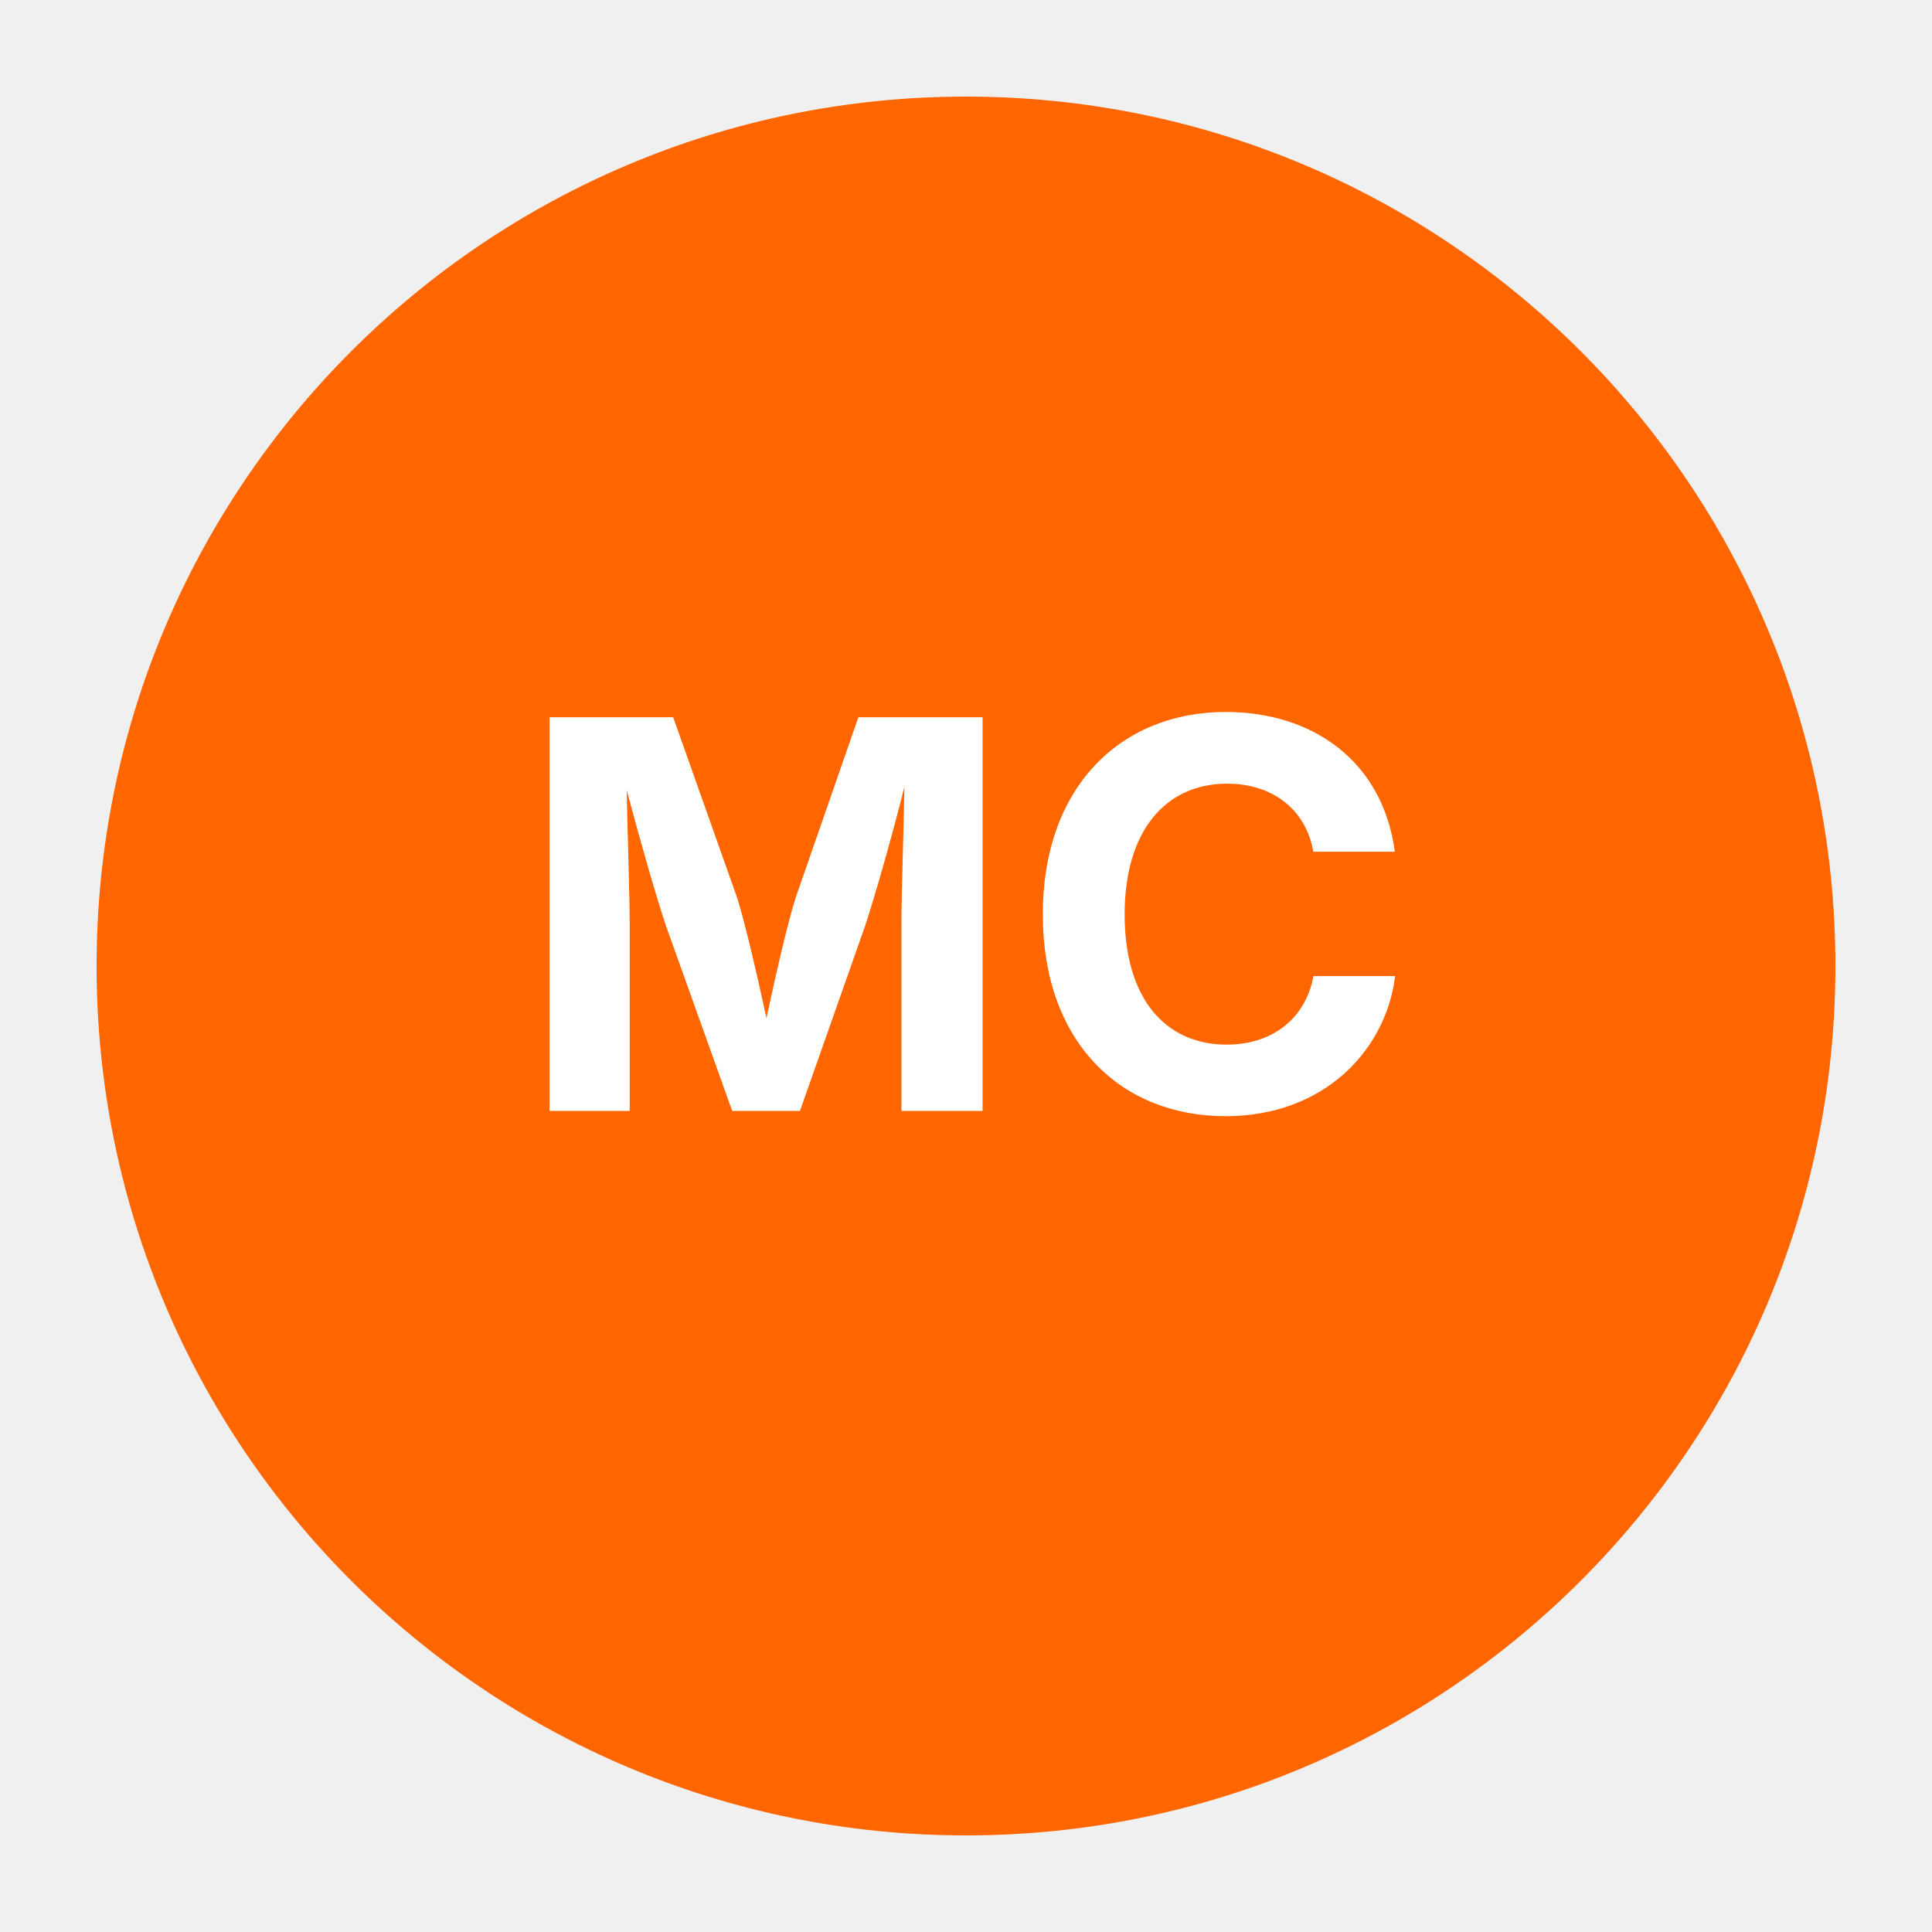
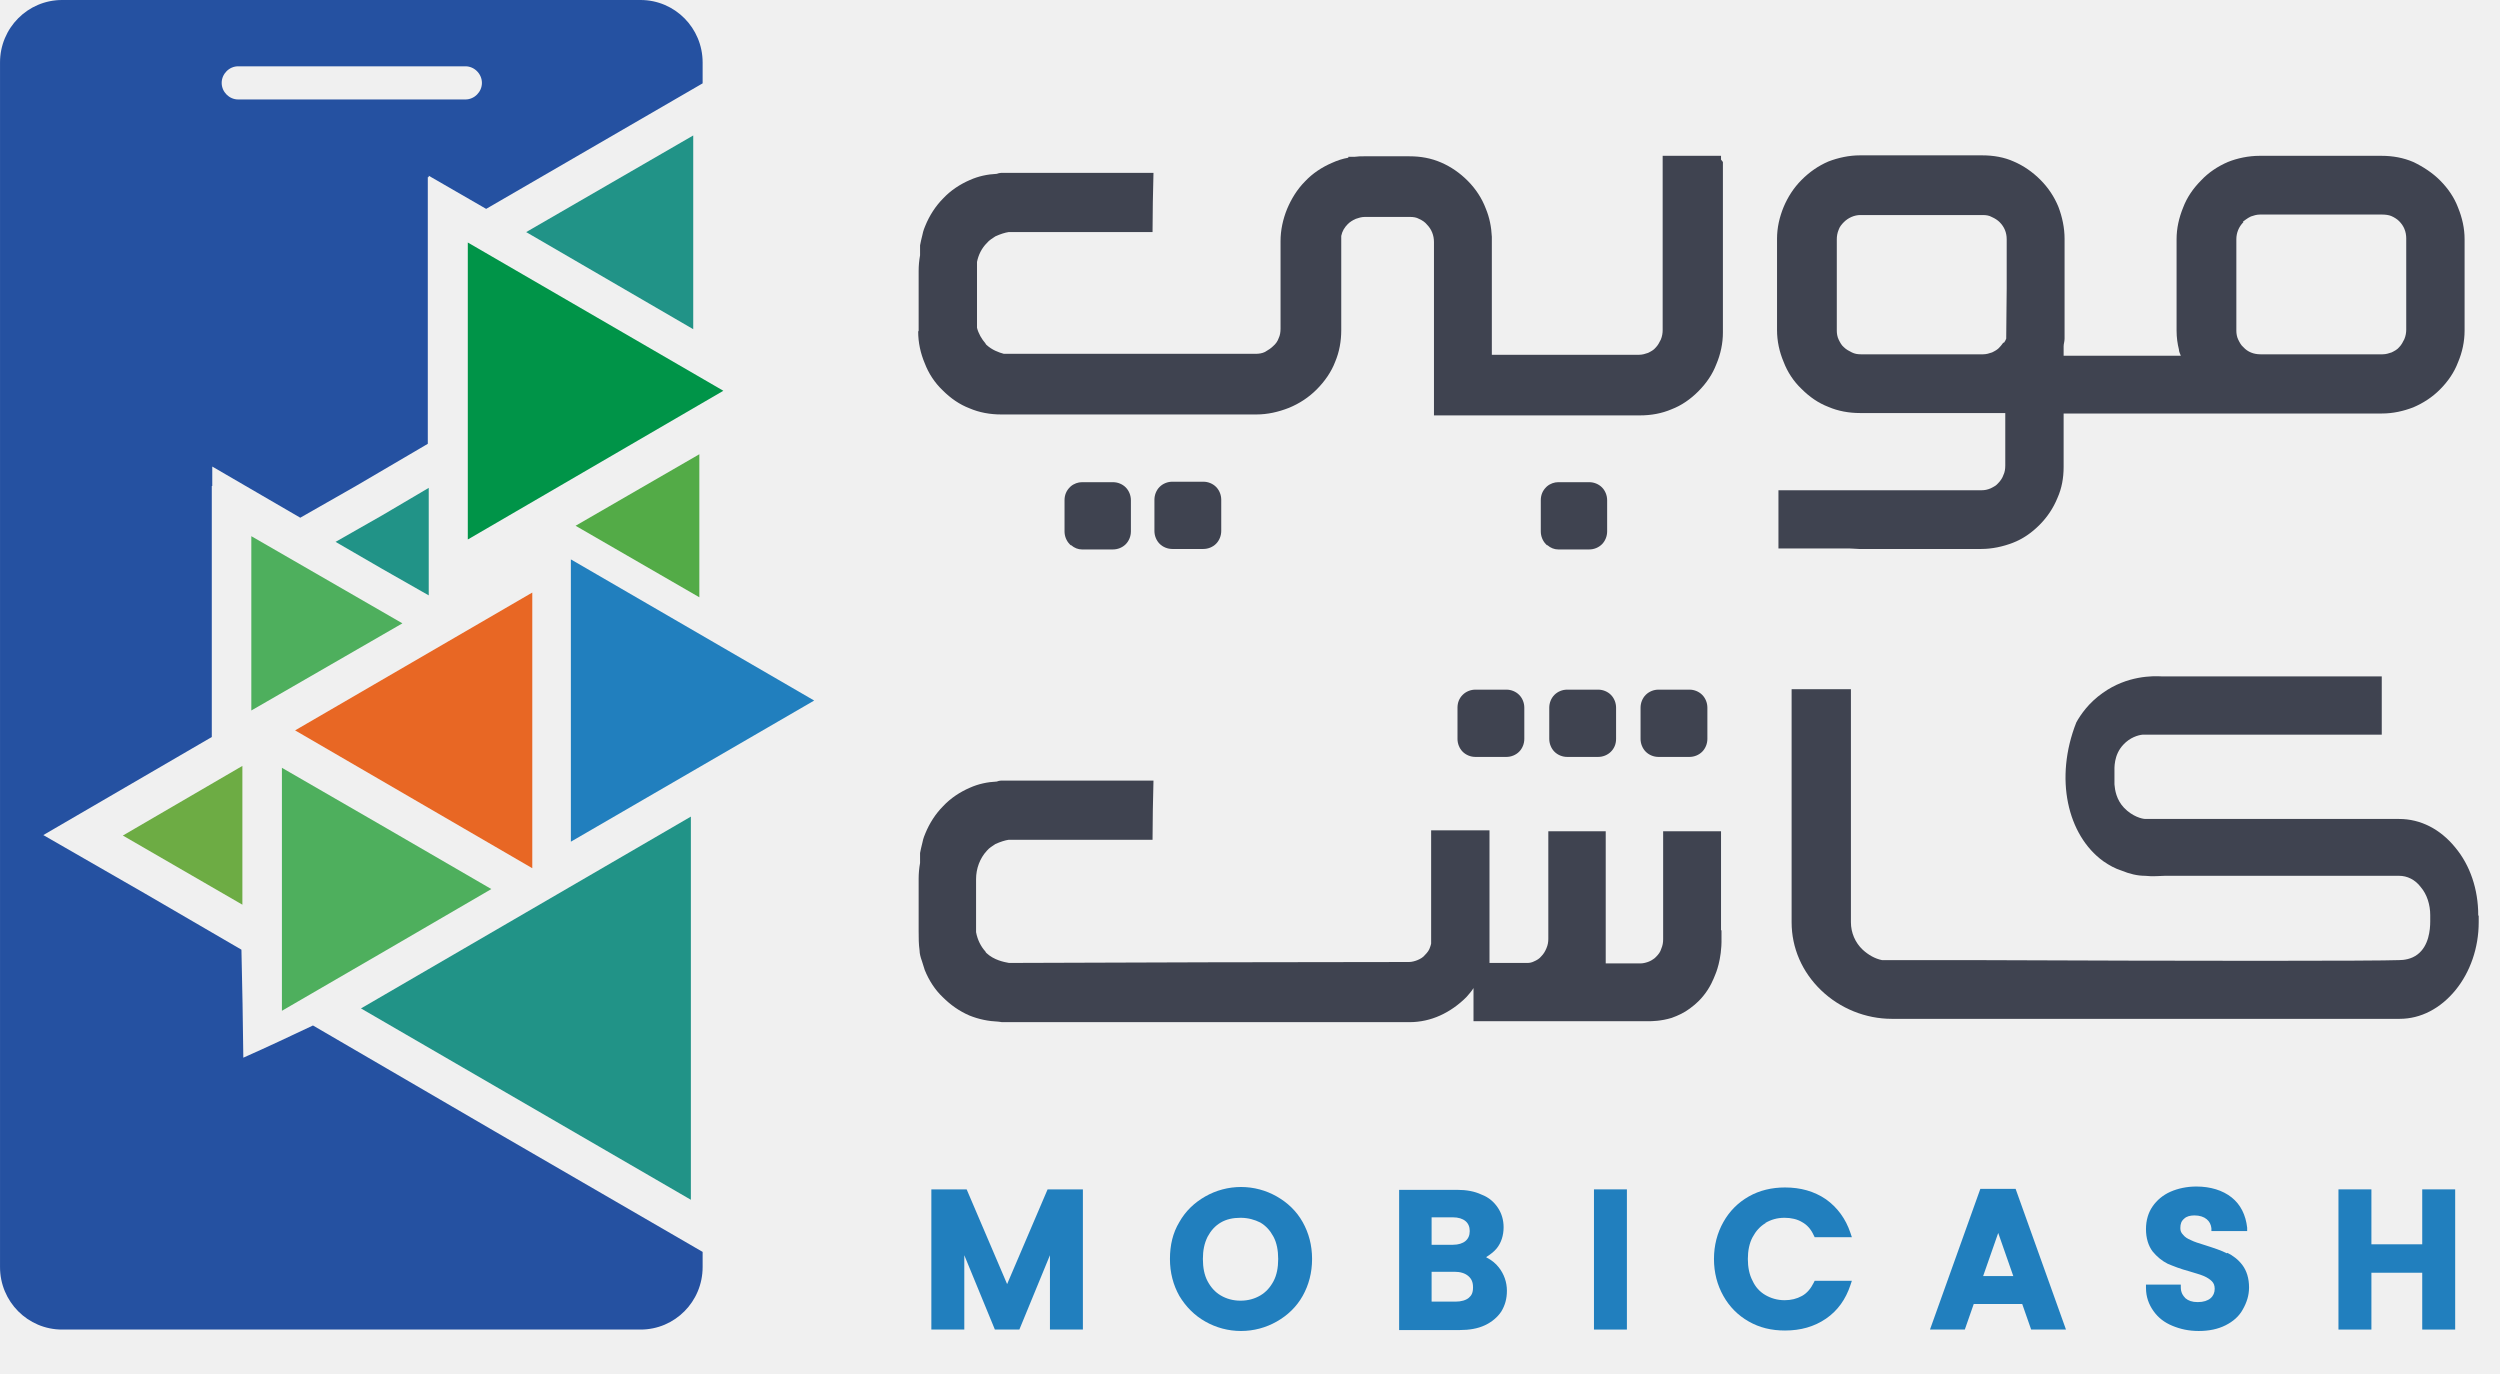
- <svg xmlns="http://www.w3.org/2000/svg" viewBox="0 0 200 200" width="200" height="200">
-   <circle cx="100" cy="100" r="90" fill="#FF6600" />
-   <text x="100" y="115" text-anchor="middle" font-family="Inter, system-ui, sans-serif" font-size="56" font-weight="700" fill="white">MC</text>
+ <svg xmlns="http://www.w3.org/2000/svg" width="364" height="200" viewBox="0 0 364 200" fill="none">
+   <path d="M360.831 133.241C360.831 129.517 359.666 126 357.474 123.379C355.281 120.69 352.404 119.241 349.32 119.241H312.386C311.907 119.241 310.469 118.896 309.235 117.586C308.139 116.413 307.933 115.034 307.865 114.206C307.865 113.999 307.865 113.793 307.865 113.586C307.865 113.241 307.865 112.827 307.865 112.413C307.865 111.861 307.728 109.931 309.167 108.414C310.126 107.379 311.291 107.033 311.977 106.964C323.557 106.964 335.204 106.964 346.784 106.964V98.481H345.757C335.41 98.481 325.063 98.481 314.717 98.481C313.483 98.412 309.715 98.344 306.152 100.896C304.096 102.344 302.931 104.07 302.315 105.173C299.094 113.311 301.013 121.586 306.22 125.379C307.111 126 308.001 126.482 308.892 126.758C310.057 127.241 311.222 127.518 312.318 127.518C313.483 127.656 314.512 127.518 315.197 127.518H349.32C350.485 127.518 351.649 128.069 352.472 129.172C353.362 130.207 353.842 131.724 353.842 133.241V134.138C353.842 135.379 353.636 137.724 351.992 138.966C351.101 139.655 350.005 139.792 349.32 139.792C345.826 139.93 320.061 139.93 286.691 139.792H286.213C282.307 139.792 278.196 139.792 274.016 139.792C272.989 139.585 272.028 139.034 271.206 138.275C270.109 137.241 269.493 135.793 269.493 134.276V100.344H260.859V134.276C260.859 138 262.367 141.517 265.177 144.207C267.917 146.828 271.618 148.343 275.455 148.343H285.116H287.309H326.639H349.389C352.472 148.343 355.349 146.828 357.542 144.138C359.666 141.517 360.9 138 360.9 134.276V133.379L360.831 133.241Z" fill="#3F4350" />
+   <path d="M225.572 107.585C225.572 108.275 225.847 108.965 226.326 109.448C226.806 109.93 227.491 110.207 228.176 110.207H232.698C233.383 110.207 234.069 109.93 234.549 109.448C235.028 108.965 235.301 108.344 235.301 107.585V103.034C235.301 102.344 235.028 101.654 234.549 101.172C234.069 100.689 233.383 100.412 232.698 100.412H228.176C227.491 100.412 226.806 100.689 226.326 101.172C225.847 101.654 225.572 102.344 225.572 103.034V107.585Z" fill="#3F4350" />
+   <path d="M241.469 110.207H245.991C246.676 110.207 247.361 109.93 247.841 109.448C248.321 108.965 248.595 108.275 248.595 107.585V103.034C248.595 102.344 248.321 101.654 247.841 101.172C247.361 100.689 246.676 100.412 245.991 100.412H241.469C240.784 100.412 240.099 100.689 239.619 101.172C239.14 101.654 238.865 102.344 238.865 103.034V107.585C238.865 108.275 239.14 108.965 239.619 109.448C240.099 109.93 240.784 110.207 241.469 110.207Z" fill="#3F4350" />
+   <path d="M214.813 110.207H219.337C220.022 110.207 220.707 109.93 221.187 109.448C221.667 108.965 221.94 108.275 221.94 107.585V103.034C221.94 102.344 221.667 101.654 221.187 101.172C220.707 100.689 220.022 100.412 219.337 100.412H214.813C214.128 100.412 213.443 100.689 212.963 101.172C212.484 101.654 212.211 102.275 212.211 103.034V107.585C212.211 108.275 212.484 108.965 212.963 109.448C213.443 109.93 214.128 110.207 214.813 110.207Z" fill="#3F4350" />
+   <path d="M250.581 135.448C250.581 134.137 250.581 131.033 250.581 122.895C250.581 122.274 250.581 121.654 250.581 121.033H242.153V134.207V134.826V136.757C242.153 137.24 242.086 137.654 241.88 138.137C241.743 138.619 241.468 138.966 241.126 139.31C240.989 139.448 240.852 139.586 240.715 139.655C240.509 139.793 240.304 139.93 240.099 139.999C239.756 140.137 239.276 140.274 238.865 140.274H233.794V137.999C233.794 137.585 233.794 137.171 233.794 136.757C233.794 132.205 233.794 127.585 233.794 122.964C233.794 122.343 233.794 121.723 233.794 121.033H225.435V136.688C225.435 137.171 225.366 137.585 225.161 138.068C224.955 138.55 224.75 138.896 224.408 139.241C224.133 139.585 223.79 139.792 223.31 139.999C223.036 140.137 222.694 140.205 222.42 140.205H216.87V131.792V131.171V120.895H208.373V137.379C208.373 137.379 208.305 137.724 208.236 137.862C208.099 138.345 207.826 138.689 207.483 139.034C207.209 139.379 206.866 139.585 206.386 139.792C206.043 139.93 205.564 140.068 205.153 140.068C185.761 140.068 166.302 140.137 146.91 140.205C146.157 140.068 144.718 139.792 143.621 138.758C143.621 138.758 143.484 138.619 143.484 138.55C142.799 137.792 142.32 136.827 142.115 135.723C142.115 135.241 142.115 134.895 142.115 134.688V127.999C142.115 126.481 142.663 124.965 143.691 123.862C144.033 123.448 144.512 123.171 144.923 122.895C145.677 122.55 146.362 122.345 146.842 122.276C153.831 122.276 160.821 122.276 167.81 122.276C167.81 119.379 167.878 116.483 167.947 113.655H167.535H159.245H151.432H145.815H145.746C145.541 113.655 145.334 113.724 145.129 113.793C143.758 113.862 142.457 114.137 141.223 114.689C139.784 115.31 138.415 116.206 137.318 117.378C136.222 118.481 135.33 119.861 134.714 121.379C134.44 121.999 134.302 122.619 134.302 122.688C134.165 123.24 134.029 123.792 133.961 124.205C133.961 124.688 133.961 125.172 133.961 125.655C133.824 126.414 133.755 127.171 133.755 127.93V130.62C133.755 132.206 133.755 133.861 133.755 135.586C133.755 136.551 133.755 137.447 133.892 138.412C133.892 138.826 134.028 139.378 134.233 139.93C134.233 139.93 134.44 140.621 134.645 141.241C135.262 142.759 136.153 144.137 137.25 145.171C138.415 146.343 139.715 147.241 141.154 147.861C142.524 148.413 143.896 148.688 145.404 148.757C145.541 148.757 145.746 148.826 145.883 148.826H145.952H147.665H159.176H167.466H205.221C206.797 148.826 208.304 148.482 209.674 147.861C211.045 147.241 212.347 146.343 213.512 145.171C213.855 144.757 214.267 144.344 214.541 143.861V148.688H216.938C223.311 148.688 228.655 148.688 232.698 148.688C236.466 148.688 239.002 148.688 240.03 148.688C240.441 148.688 241.812 148.69 243.388 148.207C244.347 147.862 245.237 147.447 246.059 146.826C247.019 146.137 247.704 145.378 247.978 145.033C249.006 143.792 249.485 142.55 249.759 141.861C249.759 141.861 250.718 139.723 250.649 136.619C250.649 136.619 250.649 136.55 250.649 136.481C250.649 136.343 250.649 136.137 250.649 135.448H250.581Z" fill="#3F4350" />
+   <path d="M170.687 79.93H175.209C175.894 79.93 176.579 79.655 177.059 79.172C177.538 78.69 177.813 78 177.813 77.31V72.757C177.813 72.068 177.538 71.378 177.059 70.895C176.579 70.412 175.894 70.137 175.209 70.137H170.687C170.002 70.137 169.317 70.412 168.837 70.895C168.357 71.378 168.084 72.068 168.084 72.757V77.31C168.084 78 168.357 78.69 168.837 79.172C169.317 79.655 170.002 79.93 170.687 79.93Z" fill="#3F4350" />
+   <path d="M155.956 79.378C156.435 79.792 156.984 79.999 157.532 79.999H162.053C162.739 79.999 163.424 79.724 163.904 79.241C164.383 78.759 164.658 78.069 164.658 77.379V72.826C164.658 72.136 164.383 71.447 163.904 70.964C163.424 70.481 162.739 70.206 162.053 70.206H157.532C156.984 70.206 156.367 70.412 155.887 70.826L155.75 70.964C155.271 71.447 154.996 72.068 154.996 72.826V77.379C154.996 78.069 155.271 78.759 155.75 79.241L155.887 79.378H155.956Z" fill="#3F4350" />
+   <path d="M225.298 79.378C225.777 79.792 226.326 79.999 226.874 79.999H231.397C232.082 79.999 232.767 79.724 233.247 79.241C233.726 78.759 234 78.069 234 77.379V72.826C234 72.136 233.726 71.447 233.247 70.964C232.767 70.481 232.082 70.206 231.397 70.206H226.874C226.326 70.206 225.709 70.412 225.229 70.826L225.091 70.964C224.612 71.447 224.339 72.068 224.339 72.826V77.379C224.339 78.069 224.612 78.759 225.091 79.241L225.229 79.378H225.298Z" fill="#3F4350" />
+   <path d="M270.659 79.93H288.473C290.049 79.93 291.626 79.586 293.065 79.034C294.504 78.483 295.804 77.585 296.969 76.412C298.066 75.309 298.958 73.999 299.574 72.481C300.191 71.102 300.464 69.585 300.464 67.999V67.861V60.207H346.784C348.429 60.207 349.937 59.861 351.376 59.309C352.815 58.689 354.115 57.862 355.28 56.69C356.445 55.517 357.337 54.206 357.885 52.758C358.502 51.31 358.844 49.724 358.844 48.138V34.826C358.844 33.24 358.502 31.723 357.885 30.206C357.337 28.758 356.445 27.447 355.28 26.275C354.184 25.171 352.815 24.275 351.376 23.586C349.937 22.965 348.36 22.688 346.784 22.688H328.97C327.394 22.688 325.748 23.034 324.377 23.586C322.939 24.206 321.569 25.102 320.473 26.275C319.308 27.447 318.417 28.758 317.869 30.206C317.252 31.723 316.91 33.24 316.91 34.826V48.138C316.91 49.172 317.047 50.068 317.253 50.896C317.253 51.172 317.388 51.447 317.525 51.791H300.464V50.413C300.464 50.068 300.602 49.724 300.602 49.31C300.602 48.896 300.602 48.483 300.602 48.069V34.757C300.602 33.171 300.26 31.585 299.712 30.137C299.095 28.62 298.203 27.309 297.107 26.206C295.942 25.033 294.641 24.137 293.202 23.517C291.832 22.896 290.255 22.619 288.611 22.619H270.796C269.22 22.619 267.643 22.965 266.204 23.517C264.765 24.137 263.464 25.033 262.299 26.206C261.135 27.378 260.312 28.689 259.695 30.137C259.078 31.654 258.736 33.171 258.736 34.757V48.069C258.736 49.655 259.078 51.241 259.695 52.689C260.243 54.137 261.135 55.517 262.299 56.62C263.464 57.793 264.765 58.689 266.204 59.24C267.643 59.861 269.22 60.138 270.796 60.138H291.968V66.896V67.792C291.968 68.275 291.899 68.757 291.693 69.171C291.556 69.585 291.283 70 290.94 70.345C290.666 70.69 290.256 70.895 289.845 71.102C289.365 71.309 288.953 71.379 288.542 71.379H258.942V79.861H269.357C269.837 79.861 270.248 79.93 270.659 79.93ZM326.571 32.275C326.571 32.275 327.255 31.723 327.735 31.516C328.146 31.378 328.559 31.24 329.038 31.24H346.853C347.332 31.24 347.813 31.309 348.155 31.447C348.635 31.654 349.046 31.93 349.32 32.206C349.663 32.551 349.936 32.964 350.073 33.309C350.278 33.792 350.347 34.274 350.347 34.688V48C350.347 48.413 350.278 48.896 350.073 49.379C349.867 49.792 349.663 50.206 349.32 50.551C349.046 50.895 348.634 51.103 348.223 51.31C347.811 51.448 347.401 51.586 346.921 51.586H329.107C328.147 51.586 327.256 51.24 326.639 50.551C326.297 50.275 326.092 49.861 325.886 49.448C325.681 49.034 325.612 48.552 325.612 48.138V34.826C325.612 33.93 325.954 33.034 326.639 32.344L326.571 32.275ZM291.693 49.862C291.693 49.862 291.421 50.275 291.146 50.551C290.872 50.895 290.46 51.103 290.049 51.31C289.638 51.448 289.227 51.586 288.748 51.586H270.933C270.453 51.586 270.041 51.517 269.63 51.31C269.219 51.103 268.808 50.895 268.466 50.551C268.123 50.275 267.917 49.861 267.711 49.448C267.506 49.034 267.438 48.552 267.438 48.138V34.826C267.438 34.412 267.506 33.93 267.711 33.447C267.848 33.033 268.123 32.689 268.466 32.344C269.082 31.724 269.974 31.309 270.864 31.309H288.679C289.159 31.309 289.638 31.378 289.98 31.585C290.46 31.792 290.872 32.069 291.146 32.344C291.832 33.034 292.174 33.861 292.174 34.826C292.174 37.447 292.174 39.792 292.174 42.068C292.174 44.344 292.105 46.827 292.105 49.31C292.037 49.517 291.899 49.724 291.762 49.931L291.693 49.862Z" fill="#3F4350" />
+   <path d="M250.581 23.241V22.688H242.084V48.069C242.084 48.483 242.017 48.965 241.812 49.448C241.606 49.861 241.4 50.275 241.057 50.62C240.783 50.964 240.373 51.172 239.962 51.379C239.551 51.517 239.138 51.655 238.658 51.655H217.212V34.483C217.144 33.035 216.869 31.654 216.321 30.344C215.773 28.896 214.883 27.516 213.718 26.344C212.553 25.171 211.251 24.275 209.812 23.655C208.373 23.034 206.866 22.757 205.221 22.757H203.029H198.575C198.164 22.757 197.753 22.757 197.274 22.826H196.314V22.964C195.491 23.102 194.67 23.379 193.916 23.724C192.477 24.344 191.107 25.24 190.01 26.413C188.846 27.585 188.022 28.965 187.405 30.413C186.789 31.93 186.447 33.516 186.447 35.102V39.586V47.862C186.447 48.344 186.378 48.827 186.173 49.241C186.036 49.654 185.762 50.068 185.351 50.413C185.077 50.688 184.665 50.965 184.185 51.241C183.774 51.448 183.295 51.517 182.815 51.517H182.678C178.909 51.517 168.22 51.517 158.147 51.517H157.669C152.667 51.517 148.417 51.517 146.156 51.517C145.402 51.31 144.444 50.964 143.621 50.206C143.621 50.206 143.484 50.069 143.484 50C142.936 49.379 142.457 48.551 142.252 47.724V38.136C142.457 37.102 142.937 36.137 143.691 35.379C144.033 34.965 144.512 34.69 144.923 34.414C145.677 34.069 146.362 33.861 146.842 33.792C153.831 33.792 160.821 33.792 167.81 33.792C167.81 30.896 167.878 27.999 167.947 25.172H167.535H159.245H151.432H145.815H145.746C145.541 25.172 145.334 25.241 145.129 25.31C143.758 25.379 142.457 25.654 141.223 26.206C139.784 26.826 138.415 27.724 137.318 28.896C136.222 30 135.33 31.378 134.714 32.895C134.44 33.516 134.302 34.138 134.302 34.207C134.165 34.758 134.029 35.31 133.961 35.724C133.961 36.206 133.961 36.689 133.961 37.172C133.824 37.93 133.755 38.69 133.755 39.448V42.137C133.755 43.723 133.755 45.378 133.755 47.102C133.755 47.447 133.755 47.793 133.755 48.138C133.755 48.138 133.755 48.207 133.687 48.276C133.687 49.862 134.029 51.448 134.645 52.896C135.193 54.344 136.085 55.724 137.25 56.828C138.415 58 139.715 58.896 141.154 59.447C142.593 60.068 144.17 60.345 145.746 60.345C145.746 60.345 145.815 60.345 145.883 60.345C146.98 60.345 147.939 60.345 148.83 60.345H159.176H167.466C169.796 60.345 172.057 60.345 174.387 60.345C176.032 60.345 178.087 60.345 180.896 60.345H181.377C181.994 60.345 182.541 60.345 182.952 60.345C184.528 60.345 186.104 59.999 187.68 59.378C189.187 58.758 190.559 57.862 191.723 56.69C192.888 55.517 193.847 54.137 194.395 52.689C195.012 51.241 195.286 49.655 195.286 48.069V34.964C195.286 34.964 195.286 34.552 195.286 34.345C195.423 33.655 195.765 33.103 196.245 32.621C196.519 32.345 196.931 32.068 197.411 31.861C197.822 31.723 198.233 31.585 198.712 31.585H205.29C205.769 31.585 206.249 31.654 206.592 31.861C207.071 32.068 207.482 32.345 207.756 32.69C208.441 33.379 208.785 34.275 208.785 35.24C208.785 36.758 208.785 38.069 208.785 39.31C208.785 40.413 208.785 41.517 208.785 42.62C208.785 44.827 208.785 46.965 208.785 49.31C208.785 49.448 208.785 49.586 208.785 49.724V60.481H238.796C240.371 60.481 241.949 60.206 243.388 59.586C244.827 59.034 246.127 58.136 247.292 56.964C248.457 55.791 249.349 54.482 249.897 53.034C250.514 51.586 250.856 49.998 250.856 48.412C250.856 43.861 250.856 39.378 250.856 34.826C250.856 31.447 250.856 27.034 250.856 23.586L250.581 23.241Z" fill="#3F4350" />
+   <path d="M146.636 186.965L140.744 173.172H135.605V193.585H140.402V182.759L144.855 193.585H148.418L152.872 182.759V193.585H157.669V173.172H152.53L146.636 186.965Z" fill="#217FBE" />
+   <path d="M185.898 174.205C184.323 173.309 182.541 172.826 180.691 172.826C178.841 172.826 177.059 173.309 175.483 174.205C173.907 175.102 172.606 176.343 171.715 177.93C170.756 179.516 170.344 181.309 170.344 183.309C170.344 185.309 170.825 187.103 171.715 188.689C172.675 190.275 173.907 191.517 175.483 192.413C177.059 193.31 178.841 193.792 180.691 193.792C182.541 193.792 184.323 193.31 185.898 192.413C187.474 191.517 188.776 190.275 189.667 188.689C190.558 187.103 191.038 185.309 191.038 183.309C191.038 181.309 190.558 179.516 189.667 177.93C188.776 176.343 187.474 175.102 185.898 174.205ZM186.104 183.309C186.104 184.55 185.899 185.654 185.42 186.55C184.94 187.447 184.323 188.137 183.501 188.62C182.679 189.103 181.719 189.379 180.622 189.379C179.526 189.379 178.567 189.103 177.745 188.62C176.922 188.137 176.306 187.447 175.826 186.55C175.346 185.654 175.141 184.55 175.141 183.309C175.141 182.068 175.346 181.034 175.826 180.068C176.306 179.172 176.922 178.481 177.745 177.999C178.567 177.516 179.526 177.31 180.622 177.31C181.719 177.31 182.679 177.585 183.501 177.999C184.323 178.481 184.94 179.172 185.42 180.068C185.899 180.965 186.104 182.068 186.104 183.309Z" fill="#217FBE" />
+   <path d="M216.389 183.033C216.938 182.688 217.487 182.275 217.898 181.792C218.583 180.965 218.925 179.861 218.925 178.689C218.925 177.655 218.651 176.69 218.102 175.862C217.554 175.035 216.802 174.345 215.706 173.931C214.678 173.448 213.512 173.241 212.142 173.241H203.714V193.654H212.554C213.924 193.654 215.157 193.448 216.185 192.966C217.213 192.483 218.035 191.792 218.583 190.965C219.131 190.068 219.406 189.103 219.406 187.931C219.406 186.69 218.993 185.516 218.239 184.55C217.76 183.93 217.143 183.447 216.458 183.102L216.389 183.033ZM213.375 180.69C212.964 181.035 212.347 181.24 211.525 181.24H208.442V177.241H211.525C212.347 177.241 212.964 177.447 213.375 177.792C213.786 178.137 213.993 178.621 213.993 179.241C213.993 179.862 213.786 180.345 213.375 180.69ZM208.442 185.172H211.799C212.621 185.172 213.307 185.379 213.786 185.792C214.266 186.206 214.472 186.689 214.472 187.448C214.472 188.206 214.266 188.62 213.855 188.965C213.444 189.31 212.758 189.517 211.936 189.517H208.442V185.172Z" fill="#217FBE" />
+   <path d="M236.877 173.172H232.081V193.585H236.877V173.172Z" fill="#217FBE" />
+   <path d="M257.023 178.068C257.846 177.585 258.736 177.31 259.832 177.31C260.791 177.31 261.683 177.516 262.368 177.93C263.122 178.343 263.67 178.964 264.081 179.861L264.218 180.137H269.63L269.424 179.516C268.739 177.447 267.507 175.792 265.862 174.619C264.149 173.447 262.162 172.895 259.9 172.895C257.982 172.895 256.2 173.309 254.624 174.205C253.048 175.102 251.815 176.343 250.924 177.93C250.033 179.516 249.554 181.309 249.554 183.309C249.554 185.309 250.033 187.103 250.924 188.689C251.815 190.275 253.048 191.517 254.624 192.413C256.2 193.31 257.913 193.723 259.9 193.723C262.162 193.723 264.149 193.171 265.862 191.999C267.575 190.826 268.739 189.172 269.424 187.103L269.63 186.481H264.218L264.081 186.757C263.67 187.585 263.122 188.275 262.368 188.689C261.614 189.103 260.791 189.31 259.832 189.31C258.804 189.31 257.846 189.033 257.023 188.55C256.201 188.068 255.584 187.378 255.173 186.481C254.694 185.585 254.487 184.481 254.487 183.309C254.487 182.137 254.694 181.034 255.173 180.137C255.653 179.241 256.27 178.55 257.092 178.068H257.023Z" fill="#217FBE" />
+   <path d="M288.336 173.103L281.005 193.585H286.076L287.377 189.861H294.435L295.737 193.585H300.807L293.475 173.103H288.267H288.336ZM293.065 185.792H288.747L290.94 179.516L293.133 185.792H293.065Z" fill="#217FBE" />
+   <path d="M324.24 182.483C323.418 182.069 322.391 181.723 321.089 181.309C320.198 181.033 319.514 180.827 318.966 180.551C318.486 180.344 318.143 180.137 317.869 179.792C317.595 179.516 317.457 179.241 317.457 178.827C317.457 178.206 317.595 177.793 318.006 177.448C318.348 177.103 318.896 176.965 319.513 176.965C320.267 176.965 320.884 177.172 321.295 177.517C321.706 177.862 321.912 178.275 321.981 178.827V179.241H327.188V178.758C326.983 176.896 326.228 175.378 324.926 174.343C323.624 173.309 321.843 172.757 319.787 172.757C318.417 172.757 317.115 173.034 316.019 173.517C314.922 173.999 314.032 174.759 313.416 175.655C312.799 176.552 312.455 177.655 312.455 178.965C312.455 180.276 312.799 181.379 313.416 182.206C314.032 182.965 314.786 183.585 315.608 183.999C316.43 184.344 317.458 184.757 318.76 185.102C319.651 185.378 320.403 185.585 320.883 185.792C321.362 185.999 321.775 186.274 322.049 186.55C322.323 186.826 322.46 187.172 322.46 187.655C322.46 188.207 322.255 188.689 321.844 189.034C321.432 189.379 320.815 189.586 319.993 189.586C319.171 189.586 318.622 189.379 318.211 189.034C317.8 188.62 317.525 188.137 317.525 187.448V187.034H312.455V187.517C312.455 188.827 312.867 189.93 313.553 190.896C314.238 191.861 315.128 192.552 316.293 193.034C317.458 193.517 318.692 193.792 320.13 193.792C321.638 193.792 322.94 193.517 324.036 192.965C325.132 192.414 326.023 191.654 326.571 190.62C327.119 189.654 327.462 188.62 327.462 187.448C327.462 186.137 327.119 185.034 326.502 184.207C325.885 183.379 325.131 182.828 324.309 182.414L324.24 182.483Z" fill="#217FBE" />
+   <path d="M352.678 173.172V181.171H345.277V173.172H340.48V193.585H345.277V185.31H352.678V193.585H357.474V173.172H352.678Z" fill="#217FBE" />
+   <path fill-rule="evenodd" clip-rule="evenodd" d="M36.592 103.448L58.589 90.758L36.592 78.068V103.448Z" fill="#4EAF5D" />
+   <path fill-rule="evenodd" clip-rule="evenodd" d="M48.858 78.896L55.641 82.826L62.424 86.688V78.896V71.033L55.641 75.034L48.858 78.896Z" fill="#219387" />
+   <path d="M41.047 111.793V147.171L56.258 138.343L71.538 129.447L56.327 120.621L41.047 111.793Z" fill="#4EAF5D" />
+   <path d="M30.906 70.757V67.93L43.718 75.379L51.94 70.69L62.287 64.62V25.793H62.424V25.586L70.783 30.413L102.303 12.136V9.102C102.303 4.068 98.261 0 93.259 0H9.047C4.045 0 0.003 4.068 0.003 9.102V184.483C0.003 189.517 4.045 193.585 9.047 193.585H93.259C98.261 193.585 102.303 189.517 102.303 184.483V182.275L72.087 164.758L45.569 149.31C42.211 150.896 38.854 152.481 35.428 153.999C35.359 148.757 35.29 143.516 35.153 138.274L21.175 130.137L6.306 121.586L30.837 107.309V70.757H30.906ZM34.675 9.654H67.769C69.071 9.654 70.168 10.759 70.168 12.069C70.168 13.379 69.071 14.482 67.769 14.482H34.675C33.373 14.482 32.276 13.379 32.276 12.069C32.276 10.759 33.373 9.654 34.675 9.654Z" fill="#2551A1" />
+   <path fill-rule="evenodd" clip-rule="evenodd" d="M77.5 86.275L42.966 106.344L77.5 126.412V86.275Z" fill="#E86724" />
+   <path fill-rule="evenodd" clip-rule="evenodd" d="M68.112 35.309V78.551L105.319 56.897L68.112 35.309Z" fill="#009448" />
+   <path d="M17.886 121.655L35.291 131.723V111.517L17.886 121.655Z" fill="#6DAC44" />
+   <path d="M52.558 146.826L100.591 174.688V118.897L52.558 146.826Z" fill="#219387" />
+   <path d="M118.544 101.999L83.118 122.55V81.447L118.544 101.999Z" fill="#217FBE" />
+   <path d="M76.609 33.792L100.934 47.931V19.723L76.609 33.792Z" fill="#219387" />
+   <path fill-rule="evenodd" clip-rule="evenodd" d="M101.824 86.965L83.804 76.551L101.824 66.137V86.965Z" fill="#53AB47" />
</svg>
